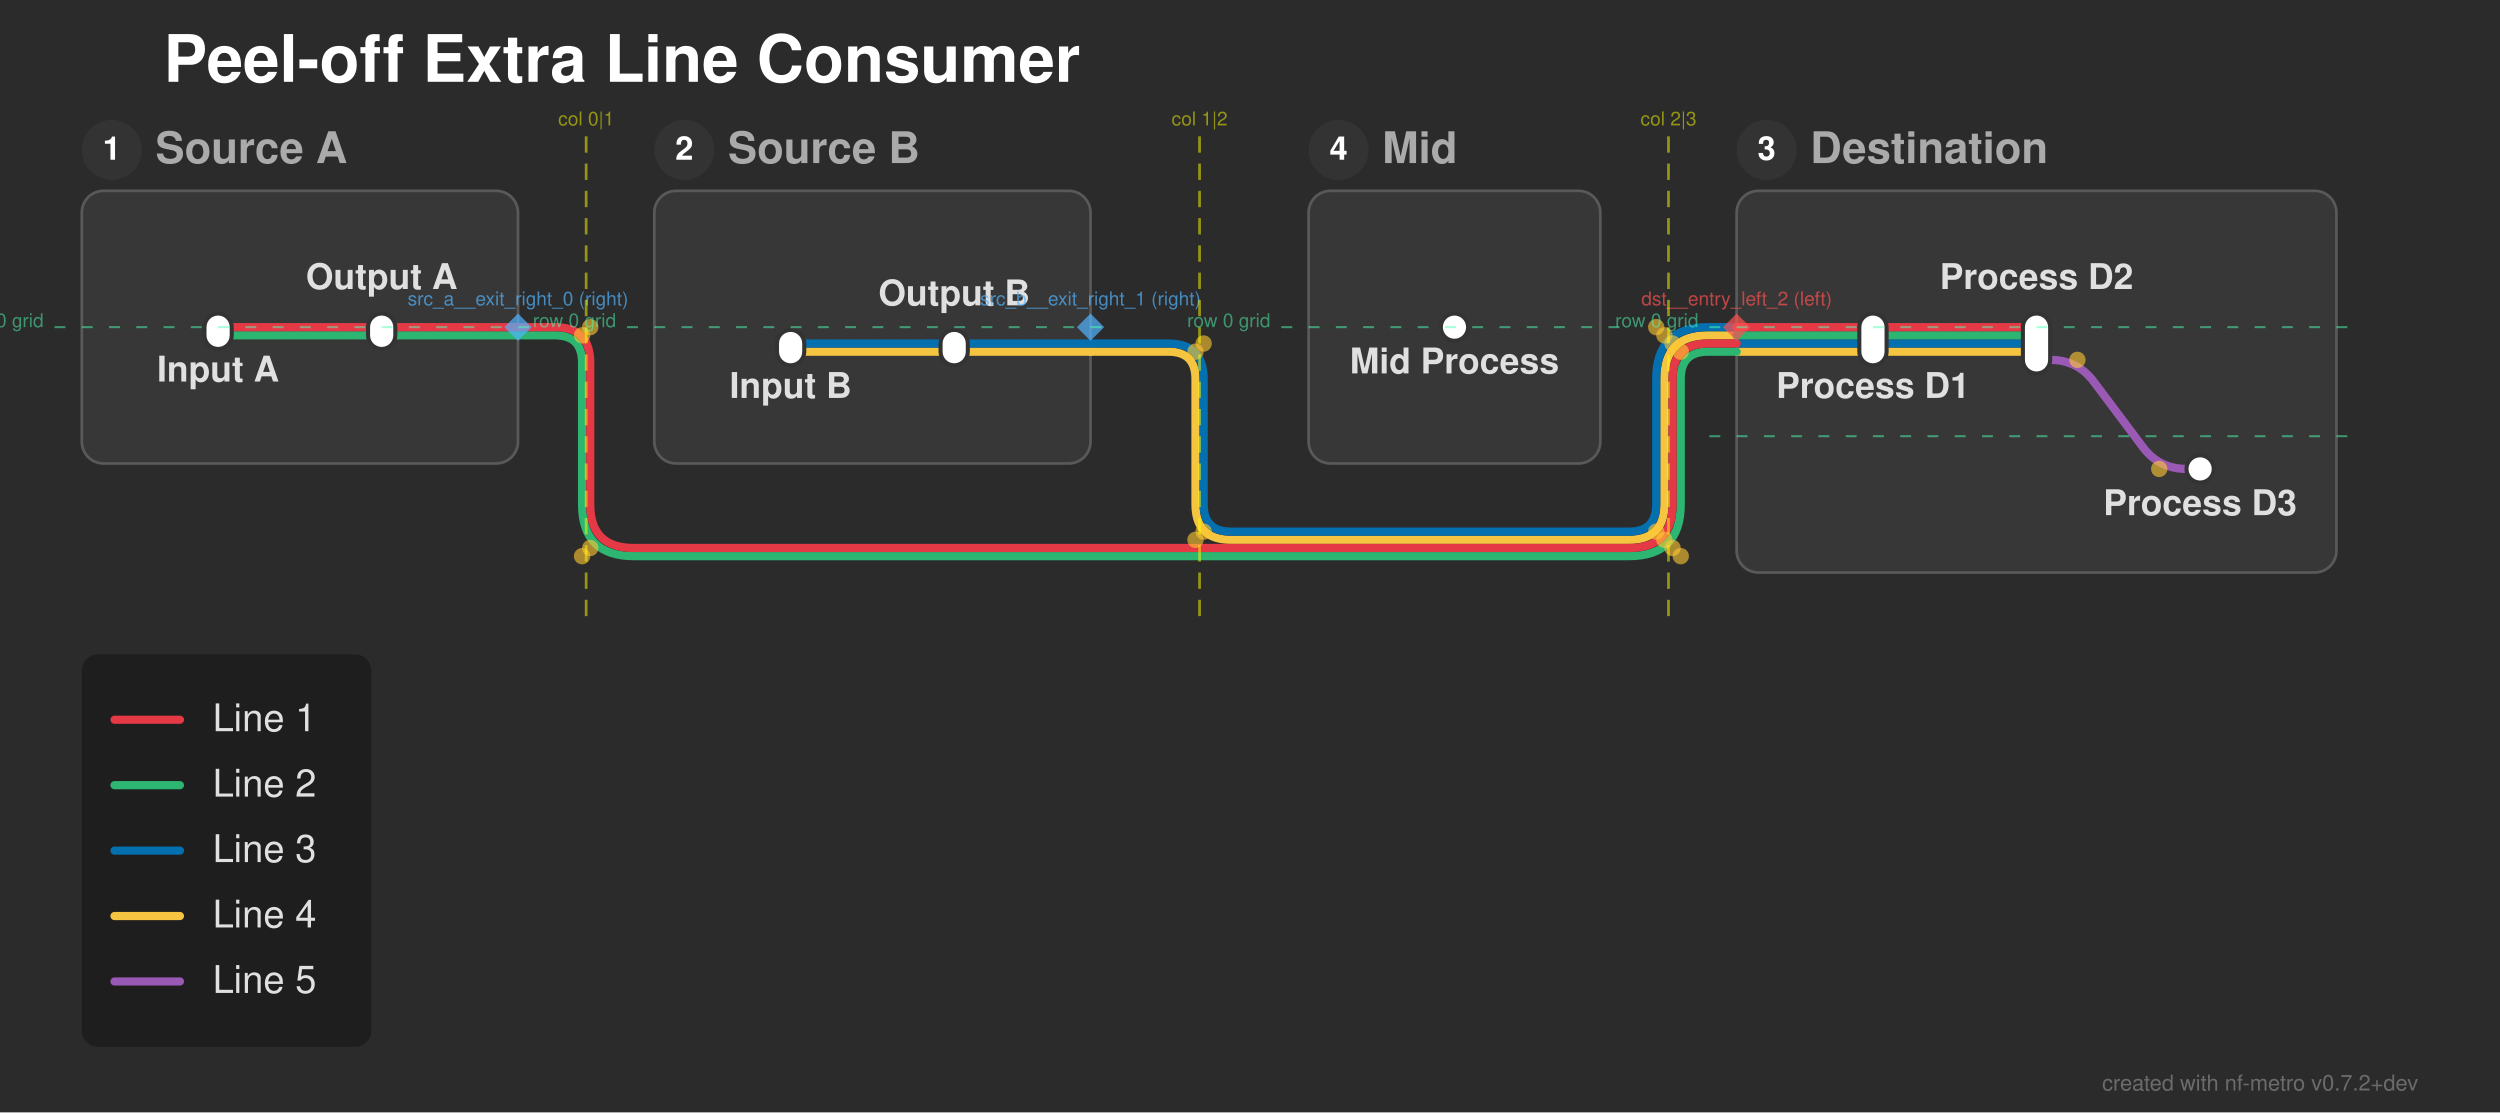
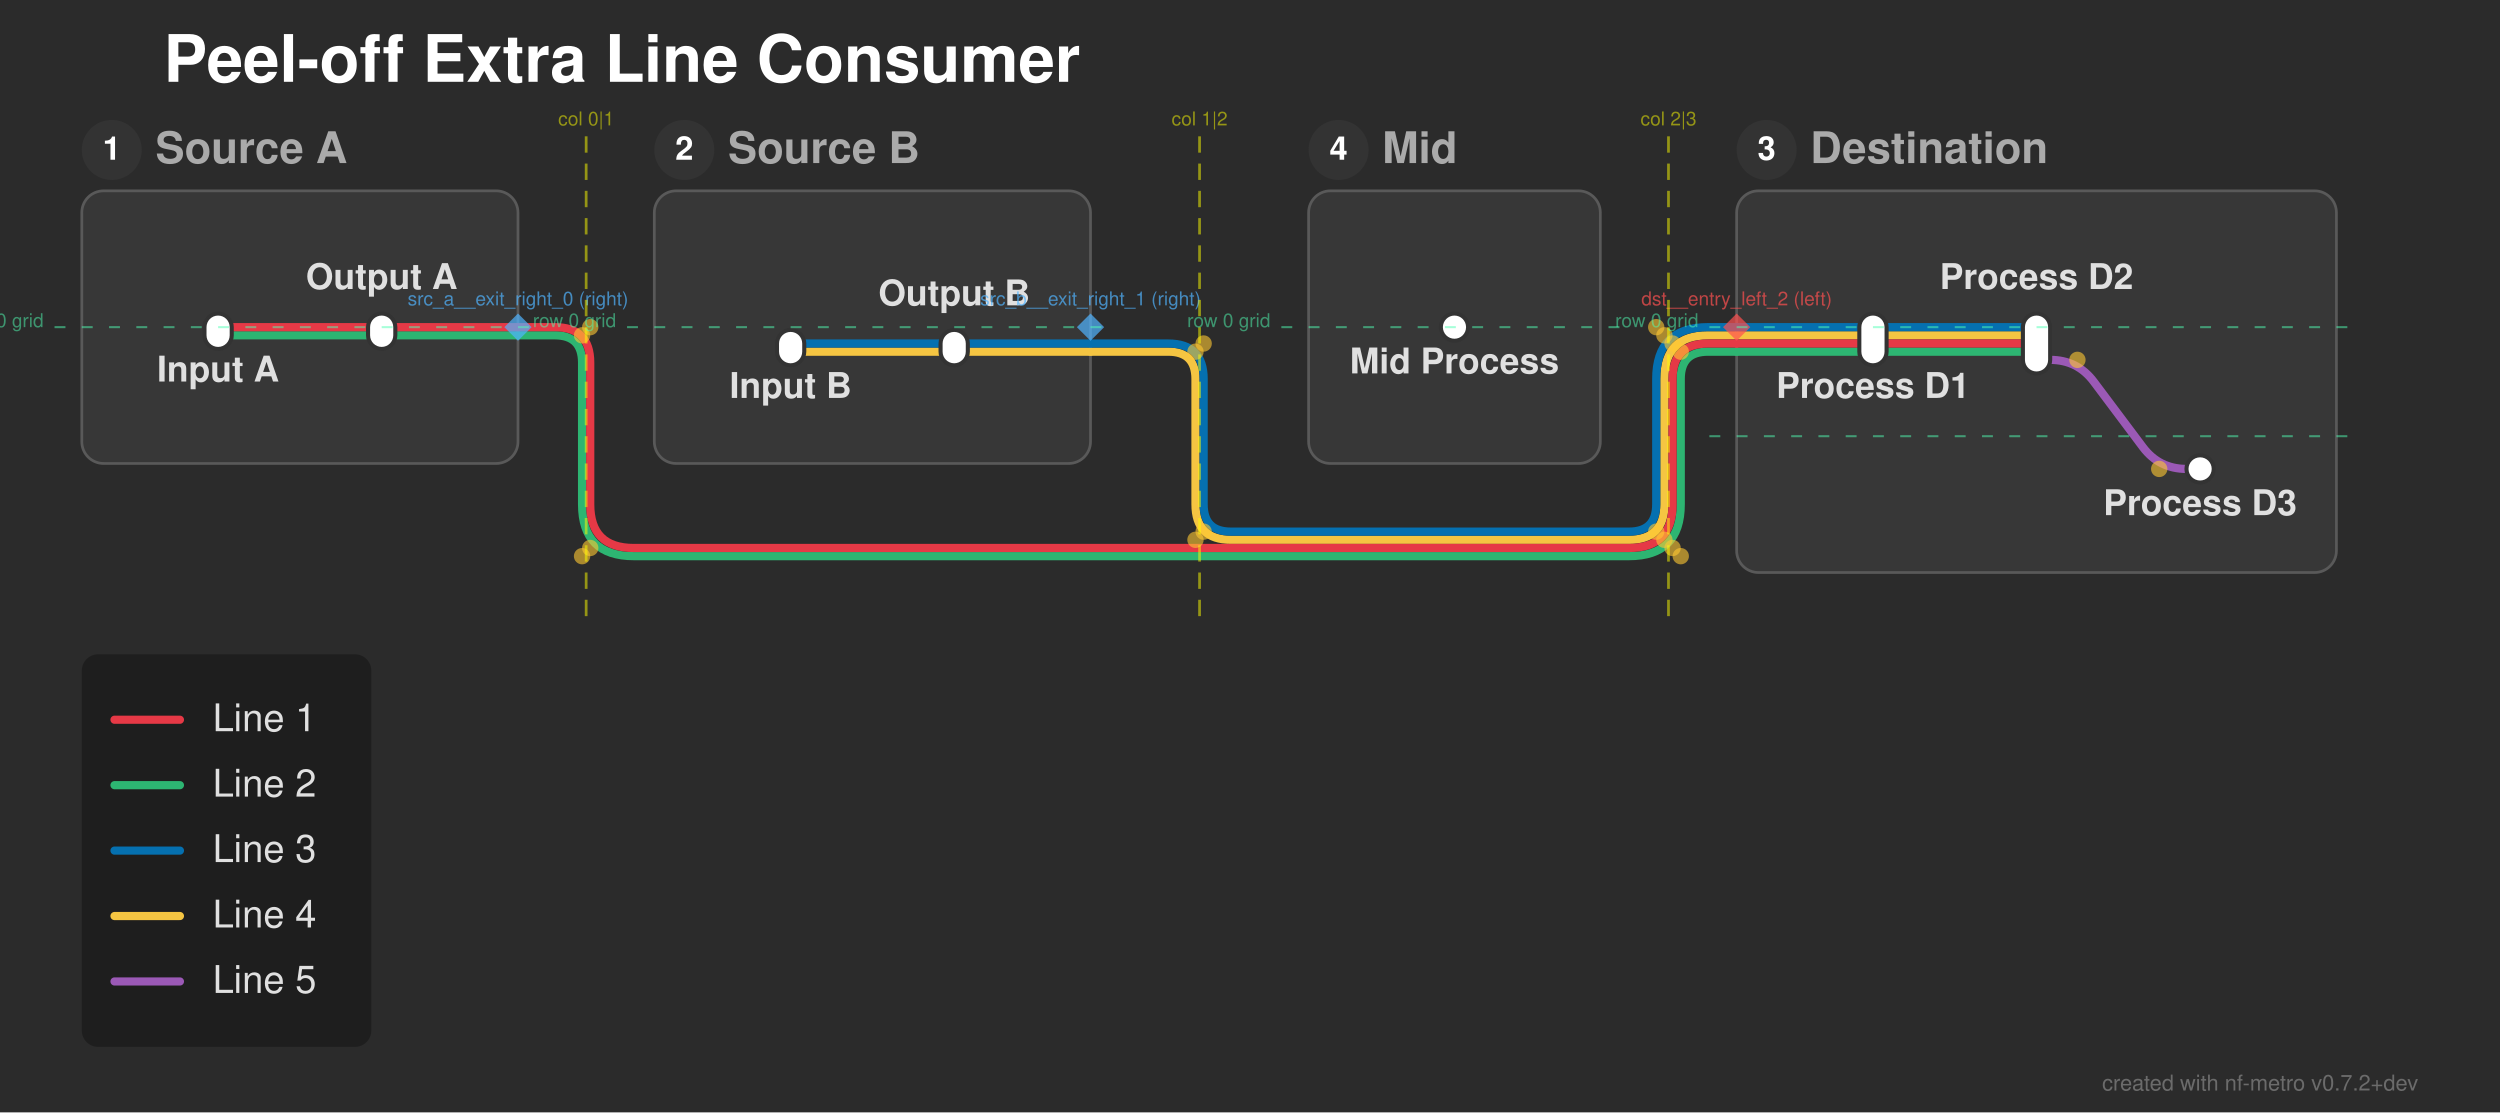
<svg xmlns="http://www.w3.org/2000/svg" width="917" height="408" viewBox="0 0 917 408">
  <defs>
</defs>
  <rect x="0" y="0" width="917" height="408" fill="#2b2b2b" />
  <text x="60.0" y="30.0" font-size="24.0" fill="#ffffff" font-family="'Helvetica Neue', Helvetica, Arial, sans-serif" font-weight="bold" class="nf-metro-title">Peel-off Extra Line Consumer</text>
  <rect x="30.0" y="70.0" width="160.0" height="100.0" rx="8" ry="8" fill="#373737" stroke="#595959" stroke-width="1.0" class="nf-metro-section-box" data-section-id="src_a" data-section-lines="l1,l2" />
  <circle cx="41.0" cy="55.0" r="11" fill="#333333" class="nf-metro-section-num-circle" data-section-id="src_a" />
  <text x="41.0" y="55.0" font-size="12" fill="#ffffff" font-family="'Helvetica Neue', Helvetica, Arial, sans-serif" font-weight="bold" text-anchor="middle" dy="0.3em" data-section-id="src_a">1</text>
  <text x="57.0" y="55.0" font-size="16.0" fill="#aaaaaa" font-family="'Helvetica Neue', Helvetica, Arial, sans-serif" font-weight="bold" dy="0.3em" class="nf-metro-section-label" data-section-id="src_a">Source A</text>
  <rect x="240.0" y="70.0" width="160.0" height="100.0" rx="8" ry="8" fill="#373737" stroke="#595959" stroke-width="1.0" class="nf-metro-section-box" data-section-id="src_b" data-section-lines="l3,l4" />
  <circle cx="251.0" cy="55.0" r="11" fill="#333333" class="nf-metro-section-num-circle" data-section-id="src_b" />
  <text x="251.0" y="55.0" font-size="12" fill="#ffffff" font-family="'Helvetica Neue', Helvetica, Arial, sans-serif" font-weight="bold" text-anchor="middle" dy="0.3em" data-section-id="src_b">2</text>
  <text x="267.0" y="55.0" font-size="16.0" fill="#aaaaaa" font-family="'Helvetica Neue', Helvetica, Arial, sans-serif" font-weight="bold" dy="0.3em" class="nf-metro-section-label" data-section-id="src_b">Source B</text>
  <rect x="480.0" y="70.0" width="107.0" height="100.0" rx="8" ry="8" fill="#373737" stroke="#595959" stroke-width="1.0" class="nf-metro-section-box" data-section-id="mid" data-section-lines="" />
  <circle cx="491.0" cy="55.0" r="11" fill="#333333" class="nf-metro-section-num-circle" data-section-id="mid" />
  <text x="491.0" y="55.0" font-size="12" fill="#ffffff" font-family="'Helvetica Neue', Helvetica, Arial, sans-serif" font-weight="bold" text-anchor="middle" dy="0.3em" data-section-id="mid">4</text>
  <text x="507.0" y="55.0" font-size="16.0" fill="#aaaaaa" font-family="'Helvetica Neue', Helvetica, Arial, sans-serif" font-weight="bold" dy="0.3em" class="nf-metro-section-label" data-section-id="mid">Mid</text>
  <rect x="637.0" y="70.0" width="220.0" height="140.0" rx="8" ry="8" fill="#373737" stroke="#595959" stroke-width="1.0" class="nf-metro-section-box" data-section-id="dst" data-section-lines="l1,l2,l3,l4,l5" />
  <circle cx="648.0" cy="55.0" r="11" fill="#333333" class="nf-metro-section-num-circle" data-section-id="dst" />
  <text x="648.0" y="55.0" font-size="12" fill="#ffffff" font-family="'Helvetica Neue', Helvetica, Arial, sans-serif" font-weight="bold" text-anchor="middle" dy="0.3em" data-section-id="dst">3</text>
  <text x="664.0" y="55.0" font-size="16.0" fill="#aaaaaa" font-family="'Helvetica Neue', Helvetica, Arial, sans-serif" font-weight="bold" dy="0.3em" class="nf-metro-section-label" data-section-id="dst">Destination</text>
  <path d="M747.0,132.0 L752.0,132.0 Q762.0,132.0,768.0,140.0 L786.0,164.0 Q792.0,172.0,802.0,172.0 L807.0,172.0" stroke="#9b59b6" stroke-width="3.0" fill="none" stroke-linecap="round" stroke-linejoin="round" class="metro-line-l5" data-line-id="l5" />
  <path d="M290.0,129.0 L350.0,129.0" stroke="#f5c542" stroke-width="3.0" stroke-linecap="round" class="metro-line-l4" data-line-id="l4" />
-   <path d="M687.0,129.0 L747.0,129.0" stroke="#f5c542" stroke-width="3.0" stroke-linecap="round" class="metro-line-l4" data-line-id="l4" />
+   <path d="M687.0,123.0 L747.0,123.0" stroke="#f5c542" stroke-width="3.0" stroke-linecap="round" class="metro-line-l4" data-line-id="l4" />
  <path d="M350.0,129.0 L400.0,129.0" stroke="#f5c542" stroke-width="3.0" stroke-linecap="round" class="metro-line-l4" data-line-id="l4" />
-   <path d="M637.0,129.0 L687.0,129.0" stroke="#f5c542" stroke-width="3.0" stroke-linecap="round" class="metro-line-l4" data-line-id="l4" />
+   <path d="M637.0,123.0 L687.0,123.0" stroke="#f5c542" stroke-width="3.0" stroke-linecap="round" class="metro-line-l4" data-line-id="l4" />
  <path d="M400.0,129.0 L428.5,129.0 Q438.5,129.0,438.5,139.0 L438.5,185.0 Q438.5,198.0,451.5,198.0 L597.5,198.0 Q610.5,198.0,610.5,185.0 L610.5,139.0 Q610.5,123.0,626.5,123.0 L637.0,123.0" stroke="#f5c542" stroke-width="3.0" fill="none" stroke-linecap="round" stroke-linejoin="round" class="metro-line-l4" data-line-id="l4" />
  <path d="M290.0,126.0 L350.0,126.0" stroke="#0570b0" stroke-width="3.0" stroke-linecap="round" class="metro-line-l3" data-line-id="l3" />
-   <path d="M687.0,126.0 L747.0,126.0" stroke="#0570b0" stroke-width="3.0" stroke-linecap="round" class="metro-line-l3" data-line-id="l3" />
+   <path d="M687.0,120.0 L747.0,120.0" stroke="#0570b0" stroke-width="3.0" stroke-linecap="round" class="metro-line-l3" data-line-id="l3" />
  <path d="M350.0,126.0 L400.0,126.0" stroke="#0570b0" stroke-width="3.0" stroke-linecap="round" class="metro-line-l3" data-line-id="l3" />
-   <path d="M637.0,126.0 L687.0,126.0" stroke="#0570b0" stroke-width="3.0" stroke-linecap="round" class="metro-line-l3" data-line-id="l3" />
+   <path d="M637.0,120.0 L687.0,120.0" stroke="#0570b0" stroke-width="3.0" stroke-linecap="round" class="metro-line-l3" data-line-id="l3" />
  <path d="M400.0,126.0 L428.5,126.0 Q441.5,126.0,441.5,139.0 L441.5,185.0 Q441.5,195.0,451.5,195.0 L597.5,195.0 Q607.5,195.0,607.5,185.0 L607.5,139.0 Q607.5,120.0,626.5,120.0 L637.0,120.0" stroke="#0570b0" stroke-width="3.0" fill="none" stroke-linecap="round" stroke-linejoin="round" class="metro-line-l3" data-line-id="l3" />
  <path d="M80.0,123.0 L140.0,123.0" stroke="#2db572" stroke-width="3.0" stroke-linecap="round" class="metro-line-l2" data-line-id="l2" />
-   <path d="M687.0,123.0 L747.0,123.0" stroke="#2db572" stroke-width="3.0" stroke-linecap="round" class="metro-line-l2" data-line-id="l2" />
+   <path d="M687.0,129.0 L747.0,129.0" stroke="#2db572" stroke-width="3.0" stroke-linecap="round" class="metro-line-l2" data-line-id="l2" />
  <path d="M140.0,123.0 L190.0,123.0" stroke="#2db572" stroke-width="3.0" stroke-linecap="round" class="metro-line-l2" data-line-id="l2" />
-   <path d="M637.0,123.0 L687.0,123.0" stroke="#2db572" stroke-width="3.0" stroke-linecap="round" class="metro-line-l2" data-line-id="l2" />
+   <path d="M637.0,129.0 L687.0,129.0" stroke="#2db572" stroke-width="3.0" stroke-linecap="round" class="metro-line-l2" data-line-id="l2" />
  <path d="M190.0,123.0 L203.5,123.0 Q213.5,123.0,213.5,133.0 L213.5,185.0 Q213.5,204.0,232.5,204.0 L597.5,204.0 Q616.5,204.0,616.5,185.0 L616.5,139.0 Q616.5,129.0,626.5,129.0 L637.0,129.0" stroke="#2db572" stroke-width="3.0" fill="none" stroke-linecap="round" stroke-linejoin="round" class="metro-line-l2" data-line-id="l2" />
  <path d="M80.0,120.0 L140.0,120.0" stroke="#e63946" stroke-width="3.0" stroke-linecap="round" class="metro-line-l1" data-line-id="l1" />
-   <path d="M687.0,120.0 L747.0,120.0" stroke="#e63946" stroke-width="3.0" stroke-linecap="round" class="metro-line-l1" data-line-id="l1" />
+   <path d="M687.0,126.0 L747.0,126.0" stroke="#e63946" stroke-width="3.0" stroke-linecap="round" class="metro-line-l1" data-line-id="l1" />
  <path d="M140.0,120.0 L190.0,120.0" stroke="#e63946" stroke-width="3.0" stroke-linecap="round" class="metro-line-l1" data-line-id="l1" />
-   <path d="M637.0,120.0 L687.0,120.0" stroke="#e63946" stroke-width="3.0" stroke-linecap="round" class="metro-line-l1" data-line-id="l1" />
+   <path d="M637.0,126.0 L687.0,126.0" stroke="#e63946" stroke-width="3.0" stroke-linecap="round" class="metro-line-l1" data-line-id="l1" />
  <path d="M190.0,120.0 L203.5,120.0 Q216.5,120.0,216.5,133.0 L216.5,185.0 Q216.5,201.0,232.5,201.0 L597.5,201.0 Q613.5,201.0,613.5,185.0 L613.5,139.0 Q613.5,126.0,626.5,126.0 L637.0,126.0" stroke="#e63946" stroke-width="3.0" fill="none" stroke-linecap="round" stroke-linejoin="round" class="metro-line-l1" data-line-id="l1" />
  <rect x="75.0" y="115.0" width="10.0" height="13.0" rx="5.0" ry="5.0" fill="#ffffff" stroke="#333333" stroke-width="1.5" class="nf-metro-station" data-station-id="sa_in" data-station-lines="l1,l2" data-station-label="Input A" data-section-id="src_a" data-section-name="Source A" />
  <rect x="135.0" y="115.0" width="10.0" height="13.0" rx="5.0" ry="5.0" fill="#ffffff" stroke="#333333" stroke-width="1.5" class="nf-metro-station" data-station-id="sa_out" data-station-lines="l1,l2" data-station-label="Output A" data-section-id="src_a" data-section-name="Source A" />
  <rect x="285.0" y="121.0" width="10.0" height="13.0" rx="5.0" ry="5.0" fill="#ffffff" stroke="#333333" stroke-width="1.5" class="nf-metro-station" data-station-id="sb_in" data-station-lines="l3,l4" data-station-label="Input B" data-section-id="src_b" data-section-name="Source B" />
  <rect x="345.0" y="121.0" width="10.0" height="13.0" rx="5.0" ry="5.0" fill="#ffffff" stroke="#333333" stroke-width="1.5" class="nf-metro-station" data-station-id="sb_out" data-station-lines="l3,l4" data-station-label="Output B" data-section-id="src_b" data-section-name="Source B" />
  <rect x="528.5" y="115.0" width="10.0" height="10.0" rx="5.0" ry="5.0" fill="#ffffff" stroke="#333333" stroke-width="1.5" class="nf-metro-station" data-station-id="m1" data-station-lines="" data-station-label="Mid Process" data-section-id="mid" data-section-name="Mid" />
  <rect x="682.0" y="115.0" width="10.0" height="19.0" rx="5.0" ry="5.0" fill="#ffffff" stroke="#333333" stroke-width="1.5" class="nf-metro-station" data-station-id="d1" data-station-lines="l1,l2,l3,l4" data-station-label="Process D1" data-section-id="dst" data-section-name="Destination" />
  <rect x="742.0" y="115.0" width="10.0" height="22.0" rx="5.0" ry="5.0" fill="#ffffff" stroke="#333333" stroke-width="1.5" class="nf-metro-station" data-station-id="d2" data-station-lines="l1,l2,l3,l4,l5" data-station-label="Process D2" data-section-id="dst" data-section-name="Destination" />
  <rect x="802.0" y="167.0" width="10.0" height="10.0" rx="5.0" ry="5.0" fill="#ffffff" stroke="#333333" stroke-width="1.5" class="nf-metro-station" data-station-id="d3" data-station-lines="l5" data-station-label="Process D3" data-section-id="dst" data-section-name="Destination" />
  <text x="80.0" y="134.0" font-size="13.0" fill="#e0e0e0" font-family="'Helvetica Neue', Helvetica, Arial, sans-serif" font-weight="bold" text-anchor="middle" dominant-baseline="hanging" data-station-id="sa_in" class="nf-metro-station-label">Input A</text>
  <text x="687.0" y="140.0" font-size="13.0" fill="#e0e0e0" font-family="'Helvetica Neue', Helvetica, Arial, sans-serif" font-weight="bold" text-anchor="middle" dominant-baseline="hanging" data-station-id="d1" class="nf-metro-station-label">Process D1</text>
  <text x="290.0" y="140.0" font-size="13.0" fill="#e0e0e0" font-family="'Helvetica Neue', Helvetica, Arial, sans-serif" font-weight="bold" text-anchor="middle" dominant-baseline="hanging" data-station-id="sb_in" class="nf-metro-station-label">Input B</text>
  <text x="533.5" y="131.0" font-size="13.0" fill="#e0e0e0" font-family="'Helvetica Neue', Helvetica, Arial, sans-serif" font-weight="bold" text-anchor="middle" dominant-baseline="hanging" data-station-id="m1" class="nf-metro-station-label">Mid Process</text>
  <text x="140.0" y="106.0" font-size="13.0" fill="#e0e0e0" font-family="'Helvetica Neue', Helvetica, Arial, sans-serif" font-weight="bold" text-anchor="middle" dominant-baseline="auto" data-station-id="sa_out" class="nf-metro-station-label">Output A</text>
  <text x="747.0" y="106.0" font-size="13.0" fill="#e0e0e0" font-family="'Helvetica Neue', Helvetica, Arial, sans-serif" font-weight="bold" text-anchor="middle" dominant-baseline="auto" data-station-id="d2" class="nf-metro-station-label">Process D2</text>
  <text x="350.0" y="112.0" font-size="13.0" fill="#e0e0e0" font-family="'Helvetica Neue', Helvetica, Arial, sans-serif" font-weight="bold" text-anchor="middle" dominant-baseline="auto" data-station-id="sb_out" class="nf-metro-station-label">Output B</text>
  <text x="807.0" y="183.0" font-size="13.0" fill="#e0e0e0" font-family="'Helvetica Neue', Helvetica, Arial, sans-serif" font-weight="bold" text-anchor="middle" dominant-baseline="hanging" data-station-id="d3" class="nf-metro-station-label">Process D3</text>
  <circle cx="762.0" cy="132.0" r="3.0" fill="rgba(255, 200, 50, 0.6)" />
  <circle cx="792.0" cy="172.0" r="3.0" fill="rgba(255, 200, 50, 0.6)" />
  <circle cx="216.5" cy="120.0" r="3.0" fill="rgba(255, 200, 50, 0.6)" />
  <circle cx="216.5" cy="201.0" r="3.0" fill="rgba(255, 200, 50, 0.6)" />
  <circle cx="613.5" cy="201.0" r="3.0" fill="rgba(255, 200, 50, 0.6)" />
  <circle cx="613.5" cy="126.0" r="3.0" fill="rgba(255, 200, 50, 0.6)" />
  <circle cx="213.5" cy="123.0" r="3.0" fill="rgba(255, 200, 50, 0.6)" />
  <circle cx="213.5" cy="204.0" r="3.0" fill="rgba(255, 200, 50, 0.6)" />
  <circle cx="616.5" cy="204.0" r="3.0" fill="rgba(255, 200, 50, 0.6)" />
  <circle cx="616.5" cy="129.0" r="3.0" fill="rgba(255, 200, 50, 0.6)" />
  <circle cx="441.5" cy="126.0" r="3.0" fill="rgba(255, 200, 50, 0.6)" />
  <circle cx="441.5" cy="195.0" r="3.0" fill="rgba(255, 200, 50, 0.6)" />
  <circle cx="607.5" cy="195.0" r="3.0" fill="rgba(255, 200, 50, 0.6)" />
  <circle cx="607.5" cy="120.0" r="3.0" fill="rgba(255, 200, 50, 0.6)" />
  <circle cx="438.5" cy="129.0" r="3.0" fill="rgba(255, 200, 50, 0.6)" />
  <circle cx="438.5" cy="198.0" r="3.0" fill="rgba(255, 200, 50, 0.6)" />
  <circle cx="610.5" cy="198.0" r="3.0" fill="rgba(255, 200, 50, 0.6)" />
  <circle cx="610.5" cy="123.0" r="3.0" fill="rgba(255, 200, 50, 0.6)" />
  <path d="M190.0,115.0 L195.0,120.0 L190.0,125.0 L185.0,120.0 Z" fill="rgba(80, 180, 255, 0.7)" stroke="none" />
  <text x="190.0" y="112.0" font-size="7" fill="rgba(80, 180, 255, 0.7)" font-family="'Helvetica Neue', Helvetica, Arial, sans-serif" text-anchor="middle" dominant-baseline="auto">src_a__exit_right_0 (right)</text>
  <path d="M400.0,115.0 L405.0,120.0 L400.0,125.0 L395.0,120.0 Z" fill="rgba(80, 180, 255, 0.7)" stroke="none" />
  <text x="400.0" y="112.0" font-size="7" fill="rgba(80, 180, 255, 0.7)" font-family="'Helvetica Neue', Helvetica, Arial, sans-serif" text-anchor="middle" dominant-baseline="auto">src_b__exit_right_1 (right)</text>
  <path d="M637.0,115.0 L642.0,120.0 L637.0,125.0 L632.0,120.0 Z" fill="rgba(255, 80, 80, 0.7)" stroke="none" />
  <text x="637.0" y="112.0" font-size="7" fill="rgba(255, 80, 80, 0.7)" font-family="'Helvetica Neue', Helvetica, Arial, sans-serif" text-anchor="middle" dominant-baseline="auto">dst__entry_left_2 (left)</text>
  <path d="M215.0,50.0 L215.0,230.0" stroke="rgba(255, 255, 0, 0.5)" stroke-width="1" stroke-dasharray="6,4" />
  <text x="215.0" y="46.0" font-size="7" fill="rgba(255, 255, 0, 0.5)" font-family="'Helvetica Neue', Helvetica, Arial, sans-serif" text-anchor="middle">col 0|1</text>
  <path d="M440.0,50.0 L440.0,230.0" stroke="rgba(255, 255, 0, 0.5)" stroke-width="1" stroke-dasharray="6,4" />
  <text x="440.0" y="46.0" font-size="7" fill="rgba(255, 255, 0, 0.5)" font-family="'Helvetica Neue', Helvetica, Arial, sans-serif" text-anchor="middle">col 1|2</text>
  <path d="M612.0,50.0 L612.0,230.0" stroke="rgba(255, 255, 0, 0.5)" stroke-width="1" stroke-dasharray="6,4" />
  <text x="612.0" y="46.0" font-size="7" fill="rgba(255, 255, 0, 0.5)" font-family="'Helvetica Neue', Helvetica, Arial, sans-serif" text-anchor="middle">col 2|3</text>
  <path d="M20.0,120.0 L200.0,120.0" stroke="rgba(80, 255, 180, 0.5)" stroke-width="0.75" stroke-dasharray="4,6" />
  <text x="16.0" y="120.0" font-size="7" fill="rgba(80, 255, 180, 0.5)" font-family="'Helvetica Neue', Helvetica, Arial, sans-serif" text-anchor="end">row 0 grid</text>
  <path d="M230.0,120.0 L410.0,120.0" stroke="rgba(80, 255, 180, 0.5)" stroke-width="0.75" stroke-dasharray="4,6" />
  <text x="226.0" y="120.0" font-size="7" fill="rgba(80, 255, 180, 0.5)" font-family="'Helvetica Neue', Helvetica, Arial, sans-serif" text-anchor="end">row 0 grid</text>
  <path d="M470.0,120.0 L597.0,120.0" stroke="rgba(80, 255, 180, 0.5)" stroke-width="0.75" stroke-dasharray="4,6" />
  <text x="466.0" y="120.0" font-size="7" fill="rgba(80, 255, 180, 0.5)" font-family="'Helvetica Neue', Helvetica, Arial, sans-serif" text-anchor="end">row 0 grid</text>
  <path d="M627.0,120.0 L867.0,120.0" stroke="rgba(80, 255, 180, 0.5)" stroke-width="0.75" stroke-dasharray="4,6" />
  <text x="623.0" y="120.0" font-size="7" fill="rgba(80, 255, 180, 0.5)" font-family="'Helvetica Neue', Helvetica, Arial, sans-serif" text-anchor="end">row 0 grid</text>
  <path d="M627.0,160.0 L867.0,160.0" stroke="rgba(80, 255, 180, 0.5)" stroke-width="0.75" stroke-dasharray="4,6" />
  <rect x="30.0" y="240.0" width="106.2" height="144.0" rx="6" ry="6" fill="rgba(0, 0, 0, 0.3)" />
  <path d="M42.0,264.0 L66.0,264.0" stroke="#e63946" stroke-width="3.0" stroke-linecap="round" />
  <text x="78.0" y="264.0" font-size="14.0" fill="#e0e0e0" font-family="'Helvetica Neue', Helvetica, Arial, sans-serif" dy="0.3em">Line 1</text>
  <path d="M42.0,288.0 L66.0,288.0" stroke="#2db572" stroke-width="3.0" stroke-linecap="round" />
  <text x="78.0" y="288.0" font-size="14.0" fill="#e0e0e0" font-family="'Helvetica Neue', Helvetica, Arial, sans-serif" dy="0.3em">Line 2</text>
  <path d="M42.0,312.0 L66.0,312.0" stroke="#0570b0" stroke-width="3.0" stroke-linecap="round" />
  <text x="78.0" y="312.0" font-size="14.0" fill="#e0e0e0" font-family="'Helvetica Neue', Helvetica, Arial, sans-serif" dy="0.3em">Line 3</text>
  <path d="M42.0,336.0 L66.0,336.0" stroke="#f5c542" stroke-width="3.0" stroke-linecap="round" />
  <text x="78.0" y="336.0" font-size="14.0" fill="#e0e0e0" font-family="'Helvetica Neue', Helvetica, Arial, sans-serif" dy="0.3em">Line 4</text>
  <path d="M42.0,360.0 L66.0,360.0" stroke="#9b59b6" stroke-width="3.0" stroke-linecap="round" />
  <text x="78.0" y="360.0" font-size="14.0" fill="#e0e0e0" font-family="'Helvetica Neue', Helvetica, Arial, sans-serif" dy="0.3em">Line 5</text>
  <text x="887.0" y="400.0" font-size="8" fill="rgba(150, 150, 150, 0.6)" font-family="'Helvetica Neue', Helvetica, Arial, sans-serif" text-anchor="end">created with nf-metro v0.7.2+dev</text>
</svg>
